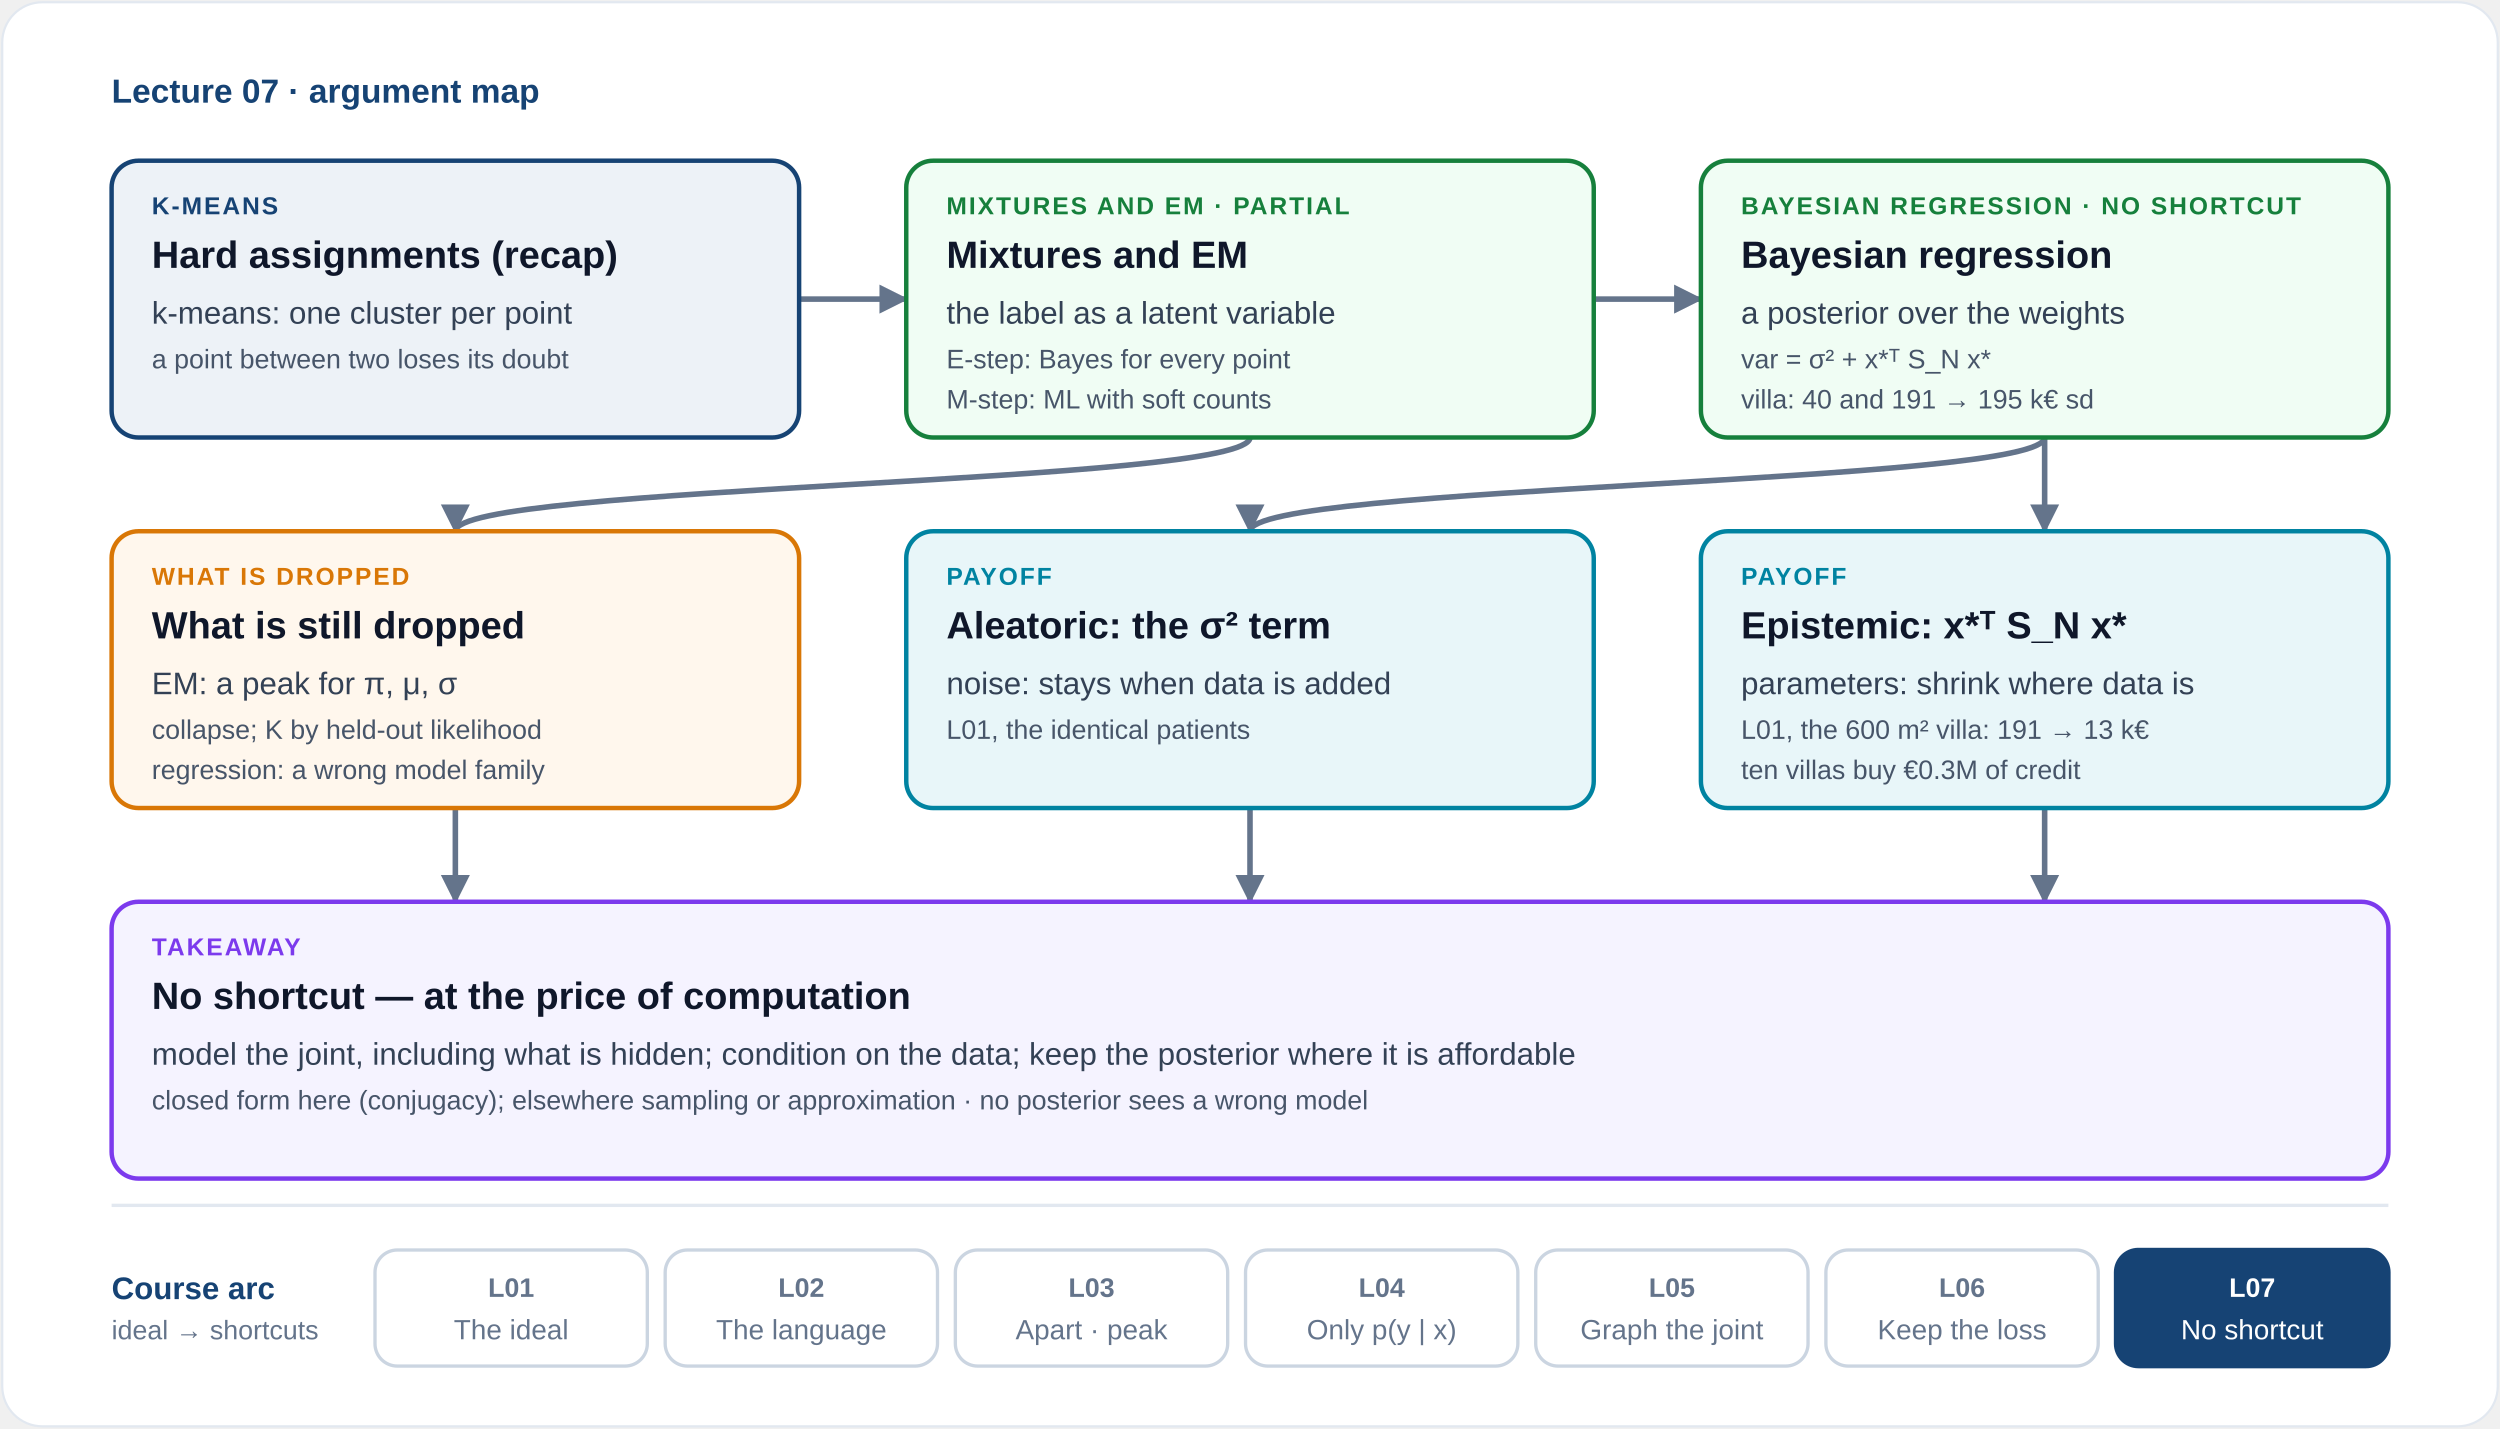
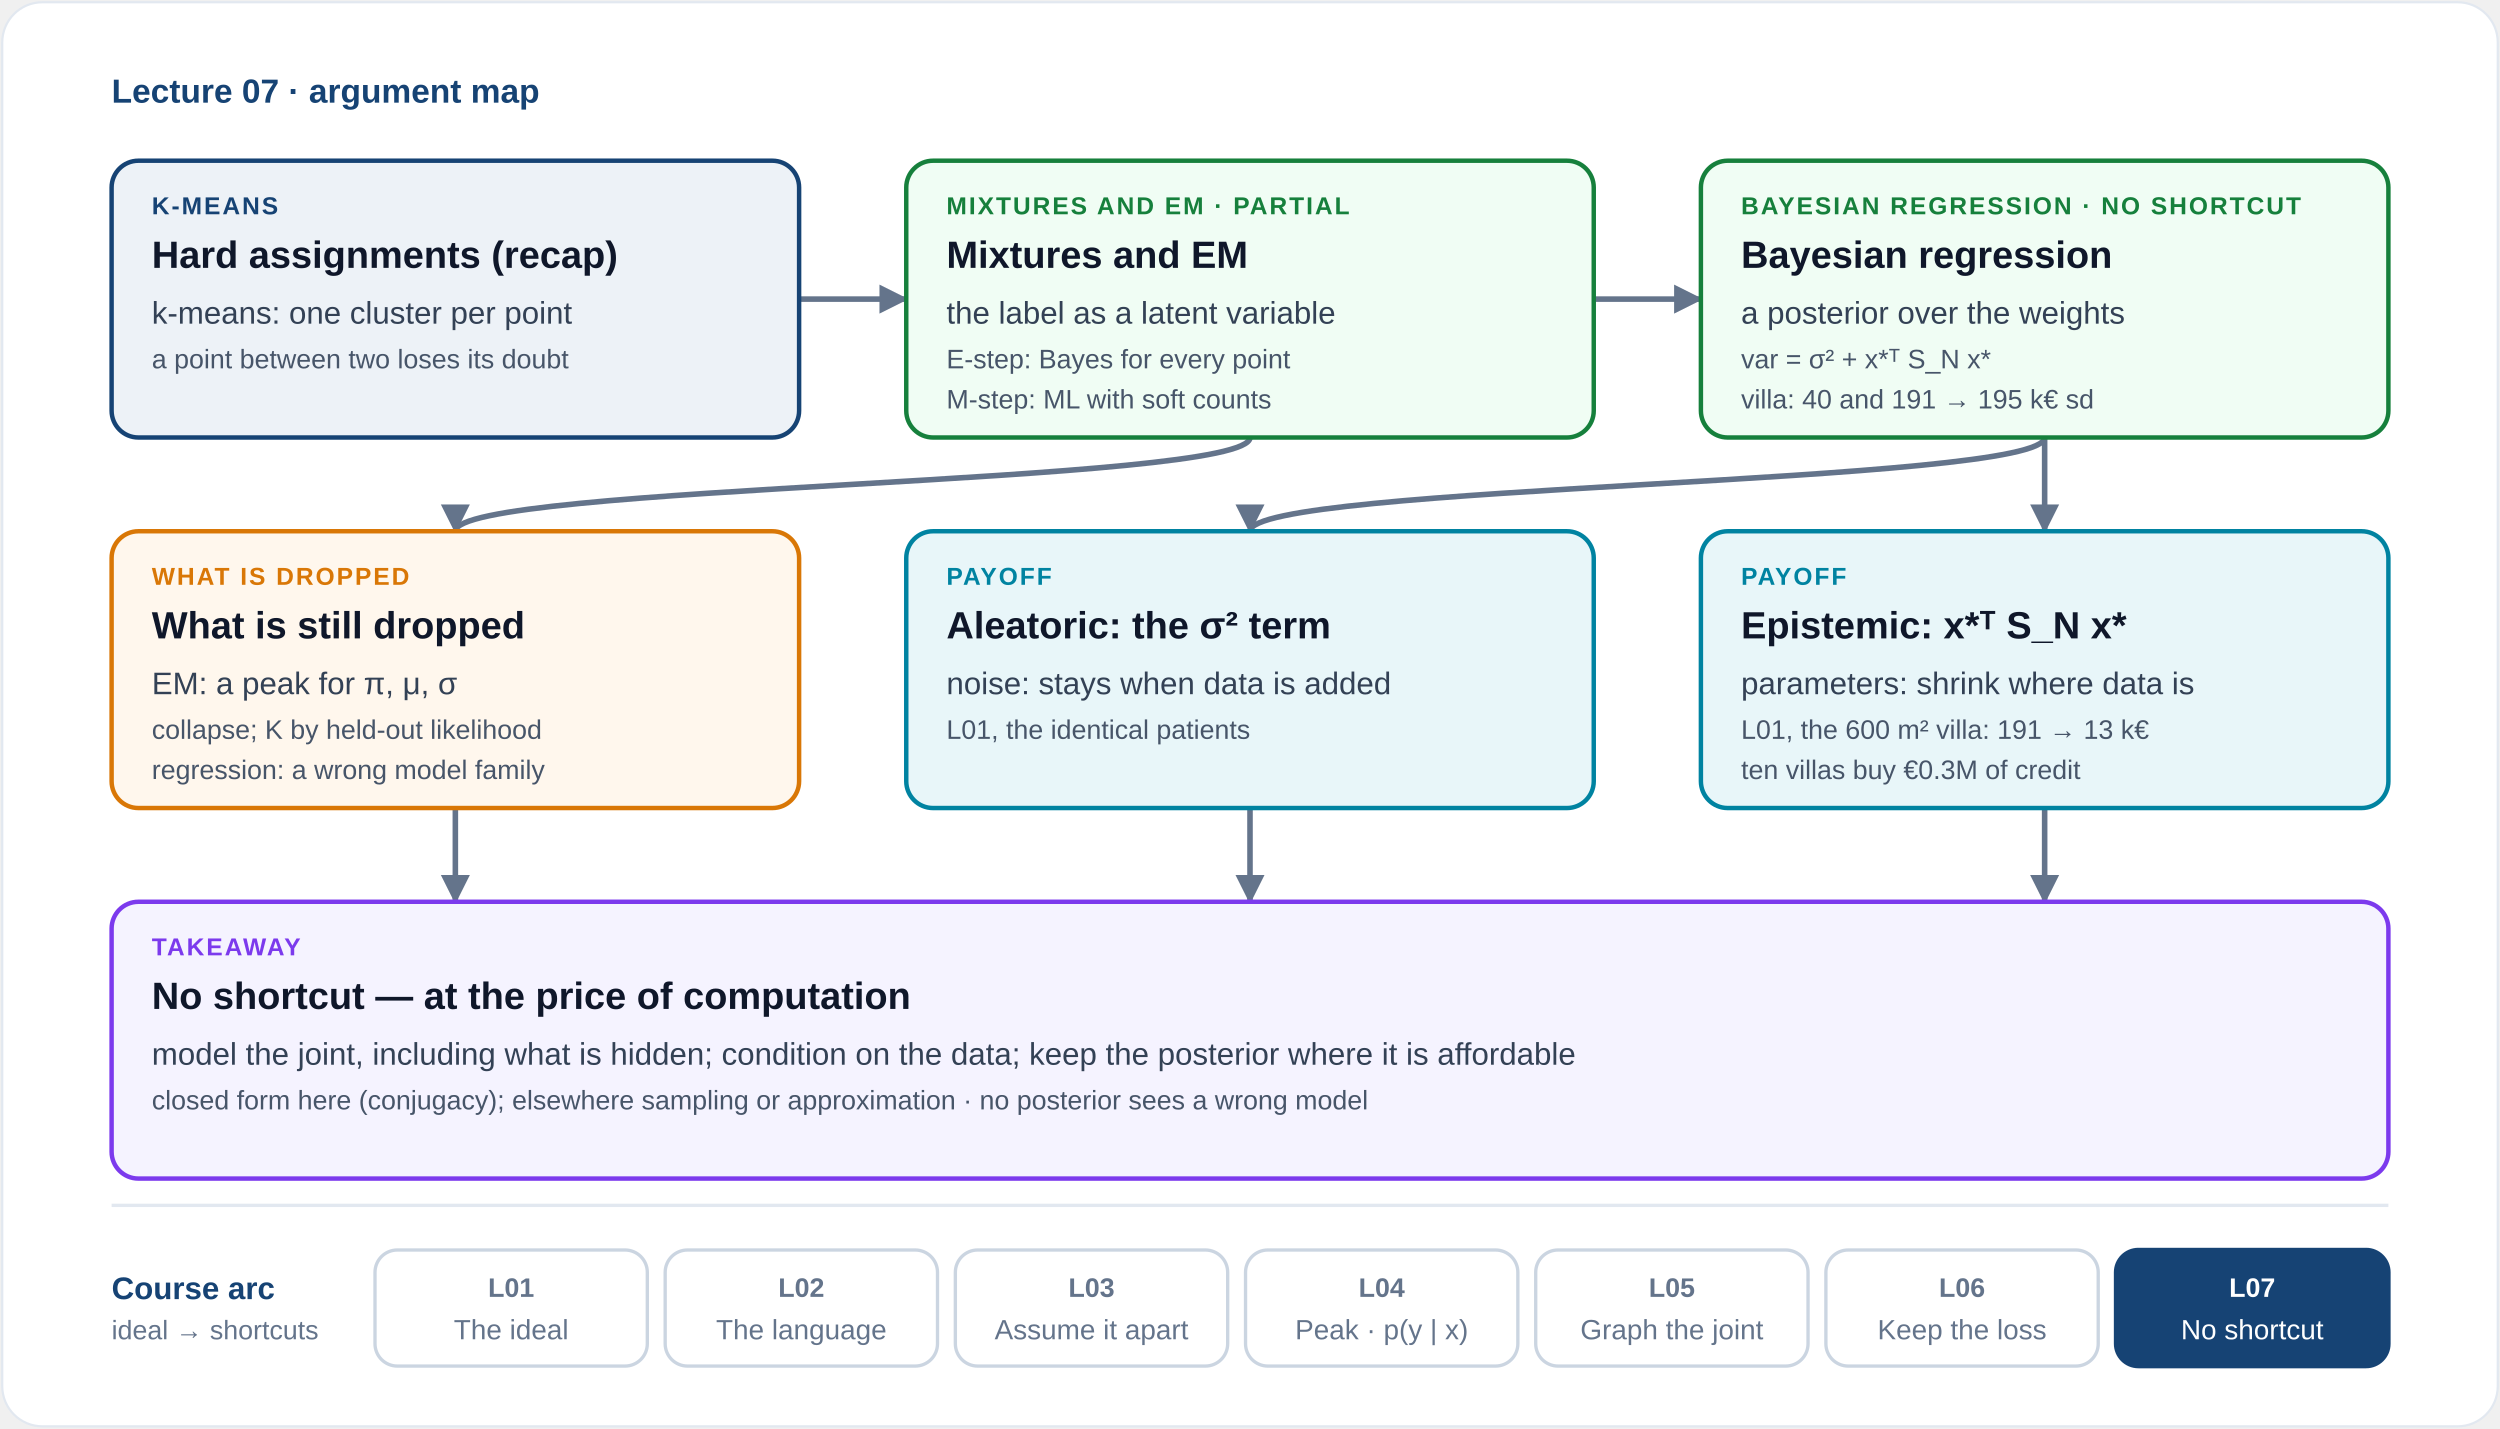
<svg xmlns="http://www.w3.org/2000/svg" viewBox="0 0 1120 640" role="img" aria-labelledby="title desc">
  <defs>
    <marker id="arrow" markerUnits="userSpaceOnUse" markerWidth="13" markerHeight="13" refX="12" refY="6.5" orient="auto">
      <path d="M0,0 L13,6.5 L0,13 Z" fill="#64748b" />
    </marker>
    <style>
      .head { font: 700 17px Arial, "Helvetica Neue", sans-serif; fill: #0f172a; }
      .text { font: 14px Arial, "Helvetica Neue", sans-serif; fill: #334155; }
      .small { font: 12px Arial, "Helvetica Neue", sans-serif; fill: #475569; }
      .tag { font: 700 11px Arial, "Helvetica Neue", sans-serif; letter-spacing: 0.08em; }
      .arclabel { font: 700 14px Arial, "Helvetica Neue", sans-serif; fill: #164374; }
      .arcsub { font: 12px Arial, "Helvetica Neue", sans-serif; fill: #64748b; }
      .arcnum { font: 700 12px Arial, "Helvetica Neue", sans-serif; }
      .arcname { font: 12.5px Arial, "Helvetica Neue", sans-serif; }
      .arrow { stroke: #64748b; stroke-width: 2.5; fill: none; marker-end: url(#arrow); }
    </style>
  </defs>
  <rect x="1" y="1" width="1118" height="638" rx="18" fill="#ffffff" stroke="#e2e8f0" />
  <text x="50" y="46" class="arclabel" style="font-size:15px">Lecture 07 · argument map</text>
  <path d="M358 134 H406" class="arrow" />
  <path d="M714 134 H762" class="arrow" />
  <path d="M560 196 C560 217 204 217 204 238" class="arrow" />
  <path d="M916 196 C916 217 560 217 560 238" class="arrow" />
  <path d="M916 196 C916 217 916 217 916 238" class="arrow" />
  <path d="M204 362 C204 383 204 383 204 404" class="arrow" />
  <path d="M560 362 C560 383 560 383 560 404" class="arrow" />
  <path d="M916 362 C916 383 916 383 916 404" class="arrow" />
  <g transform="translate(50 72)">
    <rect width="308" height="124" rx="12" fill="#edf2f7" stroke="#164374" stroke-width="2" />
    <text x="18" y="24" class="tag" fill="#164374">K-MEANS</text>
    <text x="18" y="48" class="head">Hard assignments (recap)</text>
    <text x="18" y="73" class="text">k-means: one cluster per point</text>
    <text x="18" y="93" class="small">a point between two loses its doubt</text>
  </g>
  <g transform="translate(406 72)">
    <rect width="308" height="124" rx="12" fill="#f0fdf4" stroke="#16803c" stroke-width="2" />
    <text x="18" y="24" class="tag" fill="#16803c">MIXTURES AND EM · PARTIAL</text>
    <text x="18" y="48" class="head">Mixtures and EM</text>
    <text x="18" y="73" class="text">the label as a latent variable</text>
    <text x="18" y="93" class="small">E-step: Bayes for every point</text>
    <text x="18" y="111" class="small">M-step: ML with soft counts</text>
  </g>
  <g transform="translate(762 72)">
    <rect width="308" height="124" rx="12" fill="#f0fdf4" stroke="#16803c" stroke-width="2" />
    <text x="18" y="24" class="tag" fill="#16803c">BAYESIAN REGRESSION · NO SHORTCUT</text>
    <text x="18" y="48" class="head">Bayesian regression</text>
    <text x="18" y="73" class="text">a posterior over the weights</text>
    <text x="18" y="93" class="small">var = σ² + x*ᵀ S_N x*</text>
    <text x="18" y="111" class="small">villa: 40 and 191 → 195 k€ sd</text>
  </g>
  <g transform="translate(50 238)">
    <rect width="308" height="124" rx="12" fill="#fff7ed" stroke="#d97706" stroke-width="2" />
    <text x="18" y="24" class="tag" fill="#d97706">WHAT IS DROPPED</text>
    <text x="18" y="48" class="head">What is still dropped</text>
    <text x="18" y="73" class="text">EM: a peak for π, μ, σ</text>
    <text x="18" y="93" class="small">collapse; K by held-out likelihood</text>
    <text x="18" y="111" class="small">regression: a wrong model family</text>
  </g>
  <g transform="translate(406 238)">
    <rect width="308" height="124" rx="12" fill="#e8f6f9" stroke="#0083A1" stroke-width="2" />
    <text x="18" y="24" class="tag" fill="#0083A1">PAYOFF</text>
    <text x="18" y="48" class="head">Aleatoric: the σ² term</text>
    <text x="18" y="73" class="text">noise: stays when data is added</text>
    <text x="18" y="93" class="small">L01, the identical patients</text>
  </g>
  <g transform="translate(762 238)">
    <rect width="308" height="124" rx="12" fill="#e8f6f9" stroke="#0083A1" stroke-width="2" />
    <text x="18" y="24" class="tag" fill="#0083A1">PAYOFF</text>
    <text x="18" y="48" class="head">Epistemic: x*ᵀ S_N x*</text>
    <text x="18" y="73" class="text">parameters: shrink where data is</text>
    <text x="18" y="93" class="small">L01, the 600 m² villa: 191 → 13 k€</text>
    <text x="18" y="111" class="small">ten villas buy €0.3M of credit</text>
  </g>
  <g transform="translate(50 404)">
    <rect width="1020" height="124" rx="12" fill="#f5f3ff" stroke="#7c3aed" stroke-width="2" />
    <text x="18" y="24" class="tag" fill="#7c3aed">TAKEAWAY</text>
    <text x="18" y="48" class="head">No shortcut — at the price of computation</text>
    <text x="18" y="73" class="text">model the joint, including what is hidden; condition on the data; keep the posterior where it is affordable</text>
    <text x="18" y="93" class="small">closed form here (conjugacy); elsewhere sampling or approximation · no posterior sees a wrong model</text>
  </g>
  <line x1="50" y1="540" x2="1070" y2="540" stroke="#e2e8f0" stroke-width="1.5" />
  <text x="50" y="582" class="arclabel">Course arc</text>
  <text x="50" y="600" class="arcsub">ideal → shortcuts</text>
  <rect x="168" y="560" width="122" height="52" rx="10" fill="#ffffff" stroke="#cbd5e1" stroke-width="1.5" />
  <text x="229" y="581" text-anchor="middle" class="arcnum" fill="#64748b">L01</text>
  <text x="229" y="600" text-anchor="middle" class="arcname" fill="#64748b">The ideal</text>
  <rect x="298" y="560" width="122" height="52" rx="10" fill="#ffffff" stroke="#cbd5e1" stroke-width="1.5" />
  <text x="359" y="581" text-anchor="middle" class="arcnum" fill="#64748b">L02</text>
  <text x="359" y="600" text-anchor="middle" class="arcname" fill="#64748b">The language</text>
  <rect x="428" y="560" width="122" height="52" rx="10" fill="#ffffff" stroke="#cbd5e1" stroke-width="1.5" />
  <text x="489" y="581" text-anchor="middle" class="arcnum" fill="#64748b">L03</text>
-   <text x="489" y="600" text-anchor="middle" class="arcname" fill="#64748b">Apart · peak</text>
+   <text x="489" y="600" text-anchor="middle" class="arcname" fill="#64748b">Assume it apart</text>
  <rect x="558" y="560" width="122" height="52" rx="10" fill="#ffffff" stroke="#cbd5e1" stroke-width="1.5" />
  <text x="619" y="581" text-anchor="middle" class="arcnum" fill="#64748b">L04</text>
-   <text x="619" y="600" text-anchor="middle" class="arcname" fill="#64748b">Only p(y | x)</text>
+   <text x="619" y="600" text-anchor="middle" class="arcname" fill="#64748b">Peak · p(y | x)</text>
  <rect x="688" y="560" width="122" height="52" rx="10" fill="#ffffff" stroke="#cbd5e1" stroke-width="1.5" />
  <text x="749" y="581" text-anchor="middle" class="arcnum" fill="#64748b">L05</text>
  <text x="749" y="600" text-anchor="middle" class="arcname" fill="#64748b">Graph the joint</text>
  <rect x="818" y="560" width="122" height="52" rx="10" fill="#ffffff" stroke="#cbd5e1" stroke-width="1.5" />
  <text x="879" y="581" text-anchor="middle" class="arcnum" fill="#64748b">L06</text>
  <text x="879" y="600" text-anchor="middle" class="arcname" fill="#64748b">Keep the loss</text>
  <rect x="948" y="560" width="122" height="52" rx="10" fill="#164374" stroke="#164374" stroke-width="2" />
  <text x="1009" y="581" text-anchor="middle" class="arcnum" fill="#ffffff">L07</text>
  <text x="1009" y="600" text-anchor="middle" class="arcname" fill="#ffffff">No shortcut</text>
</svg>
